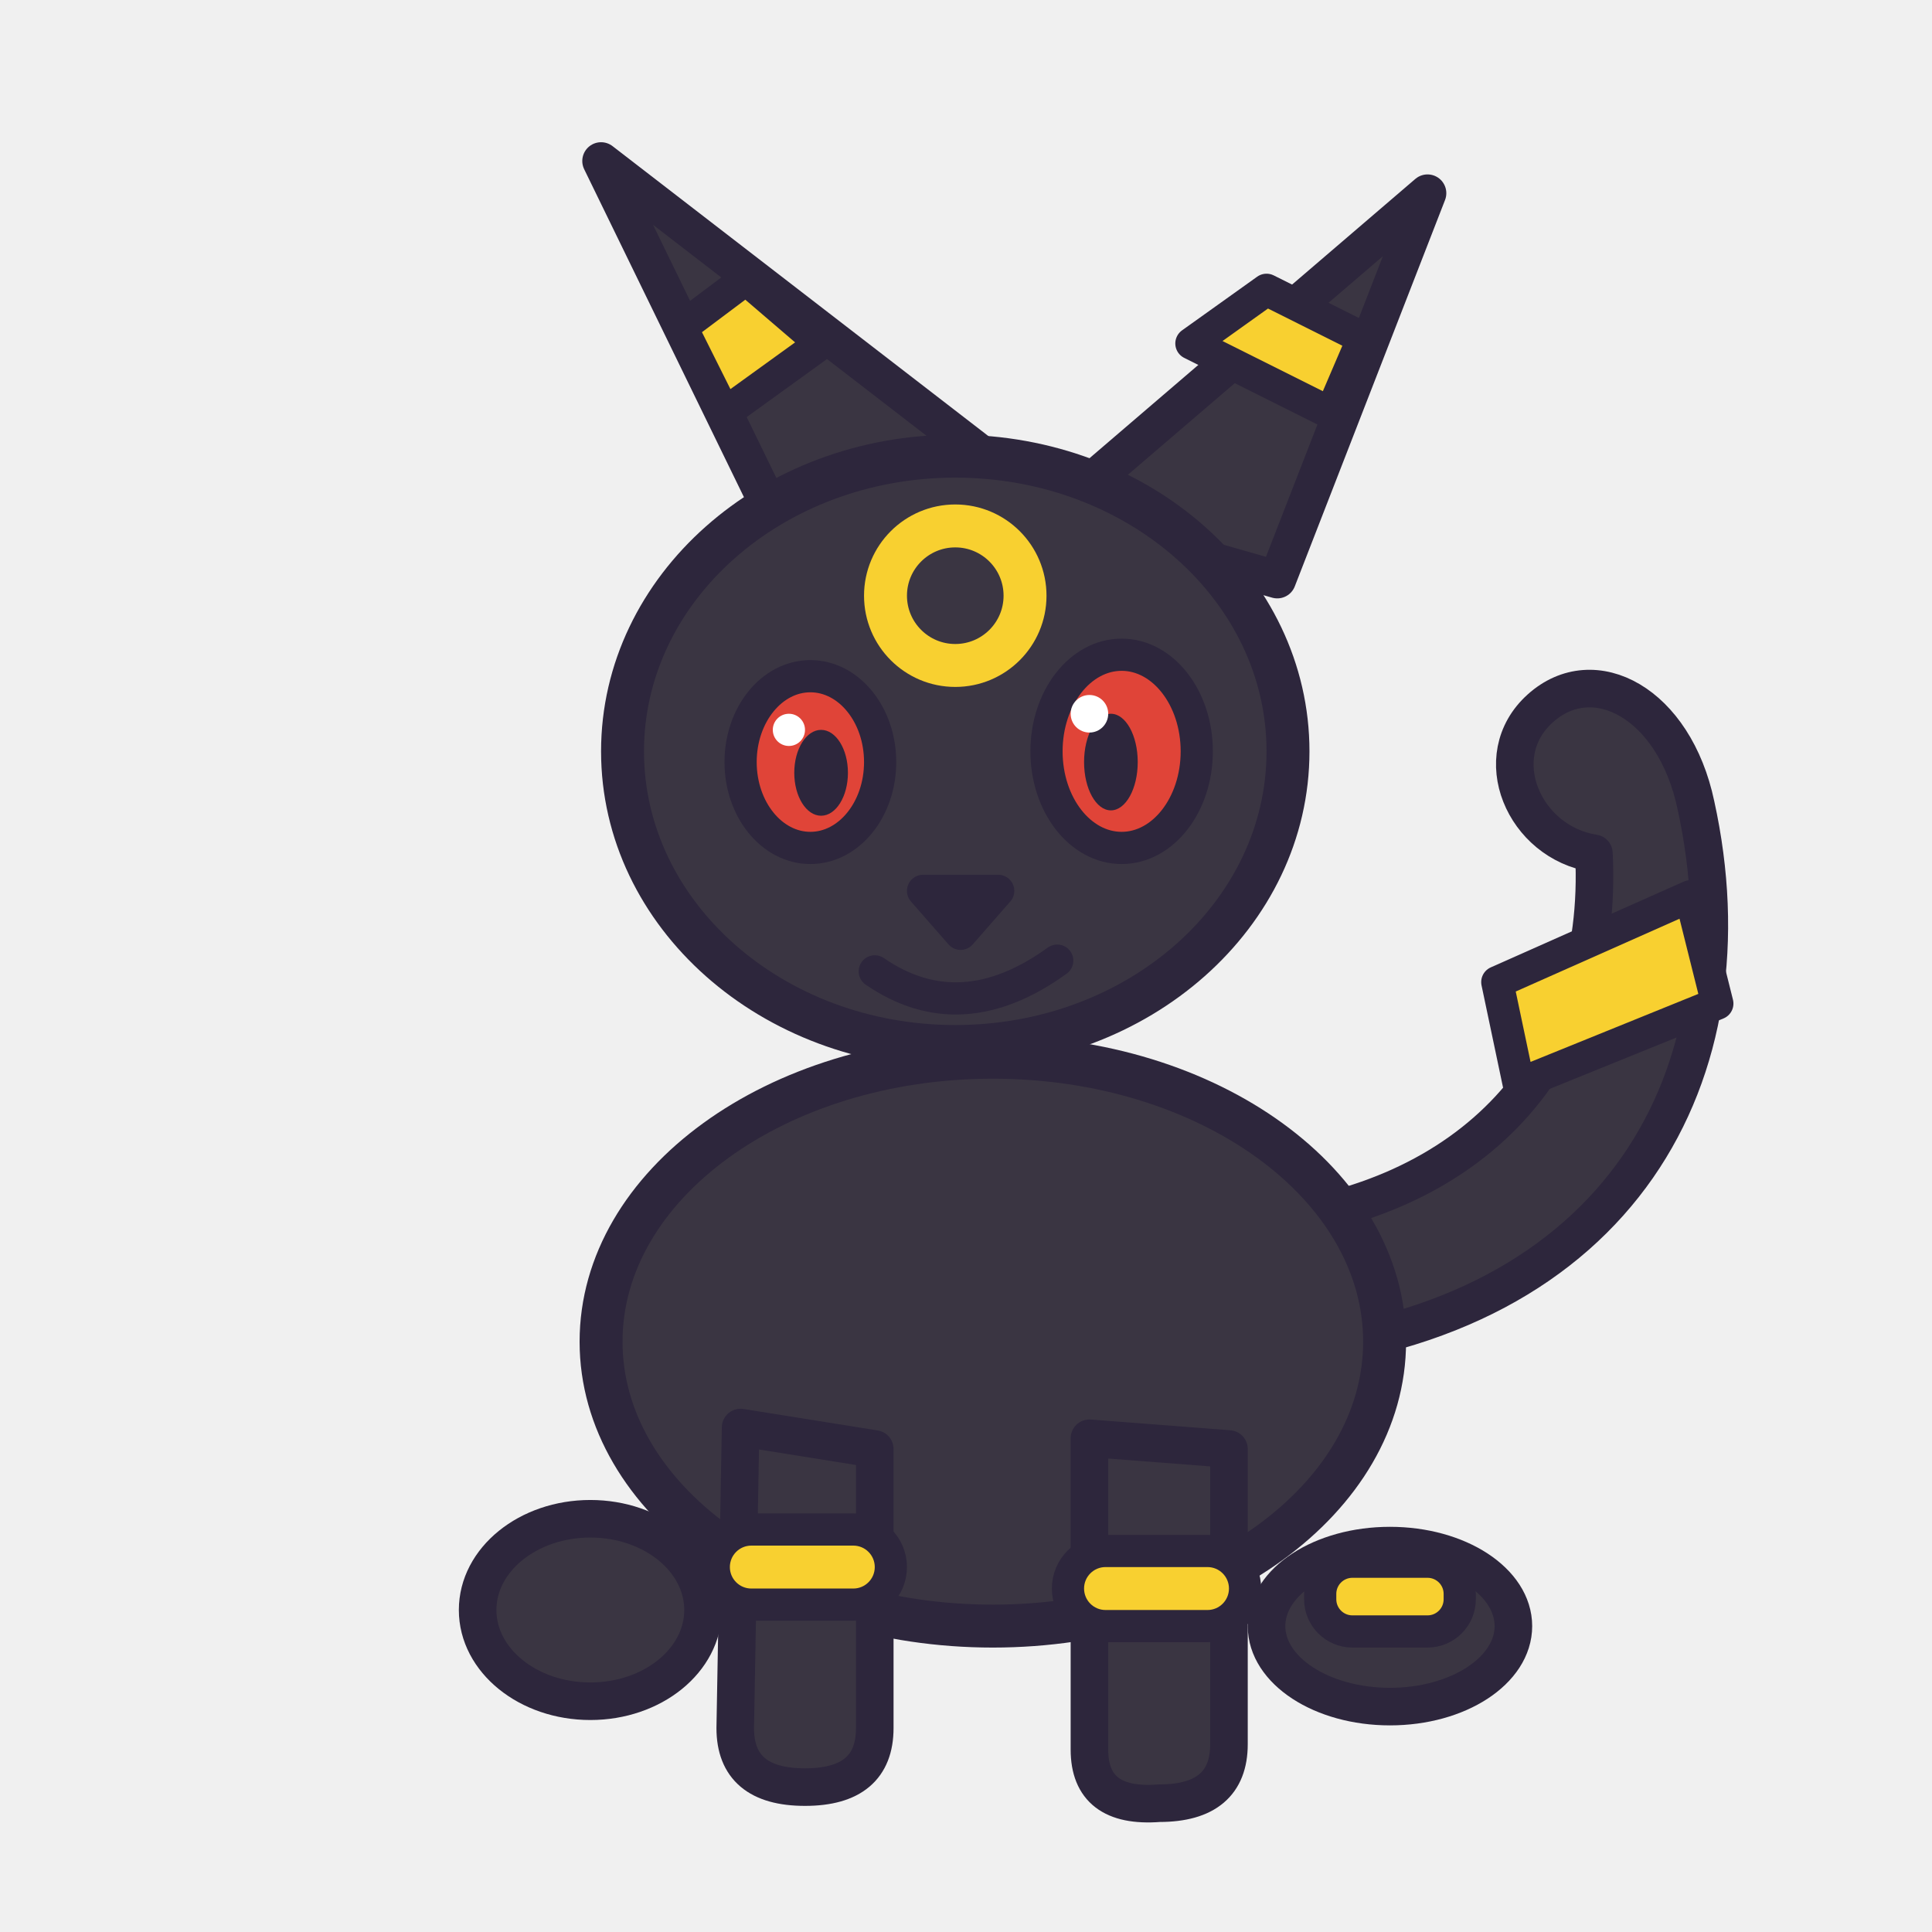
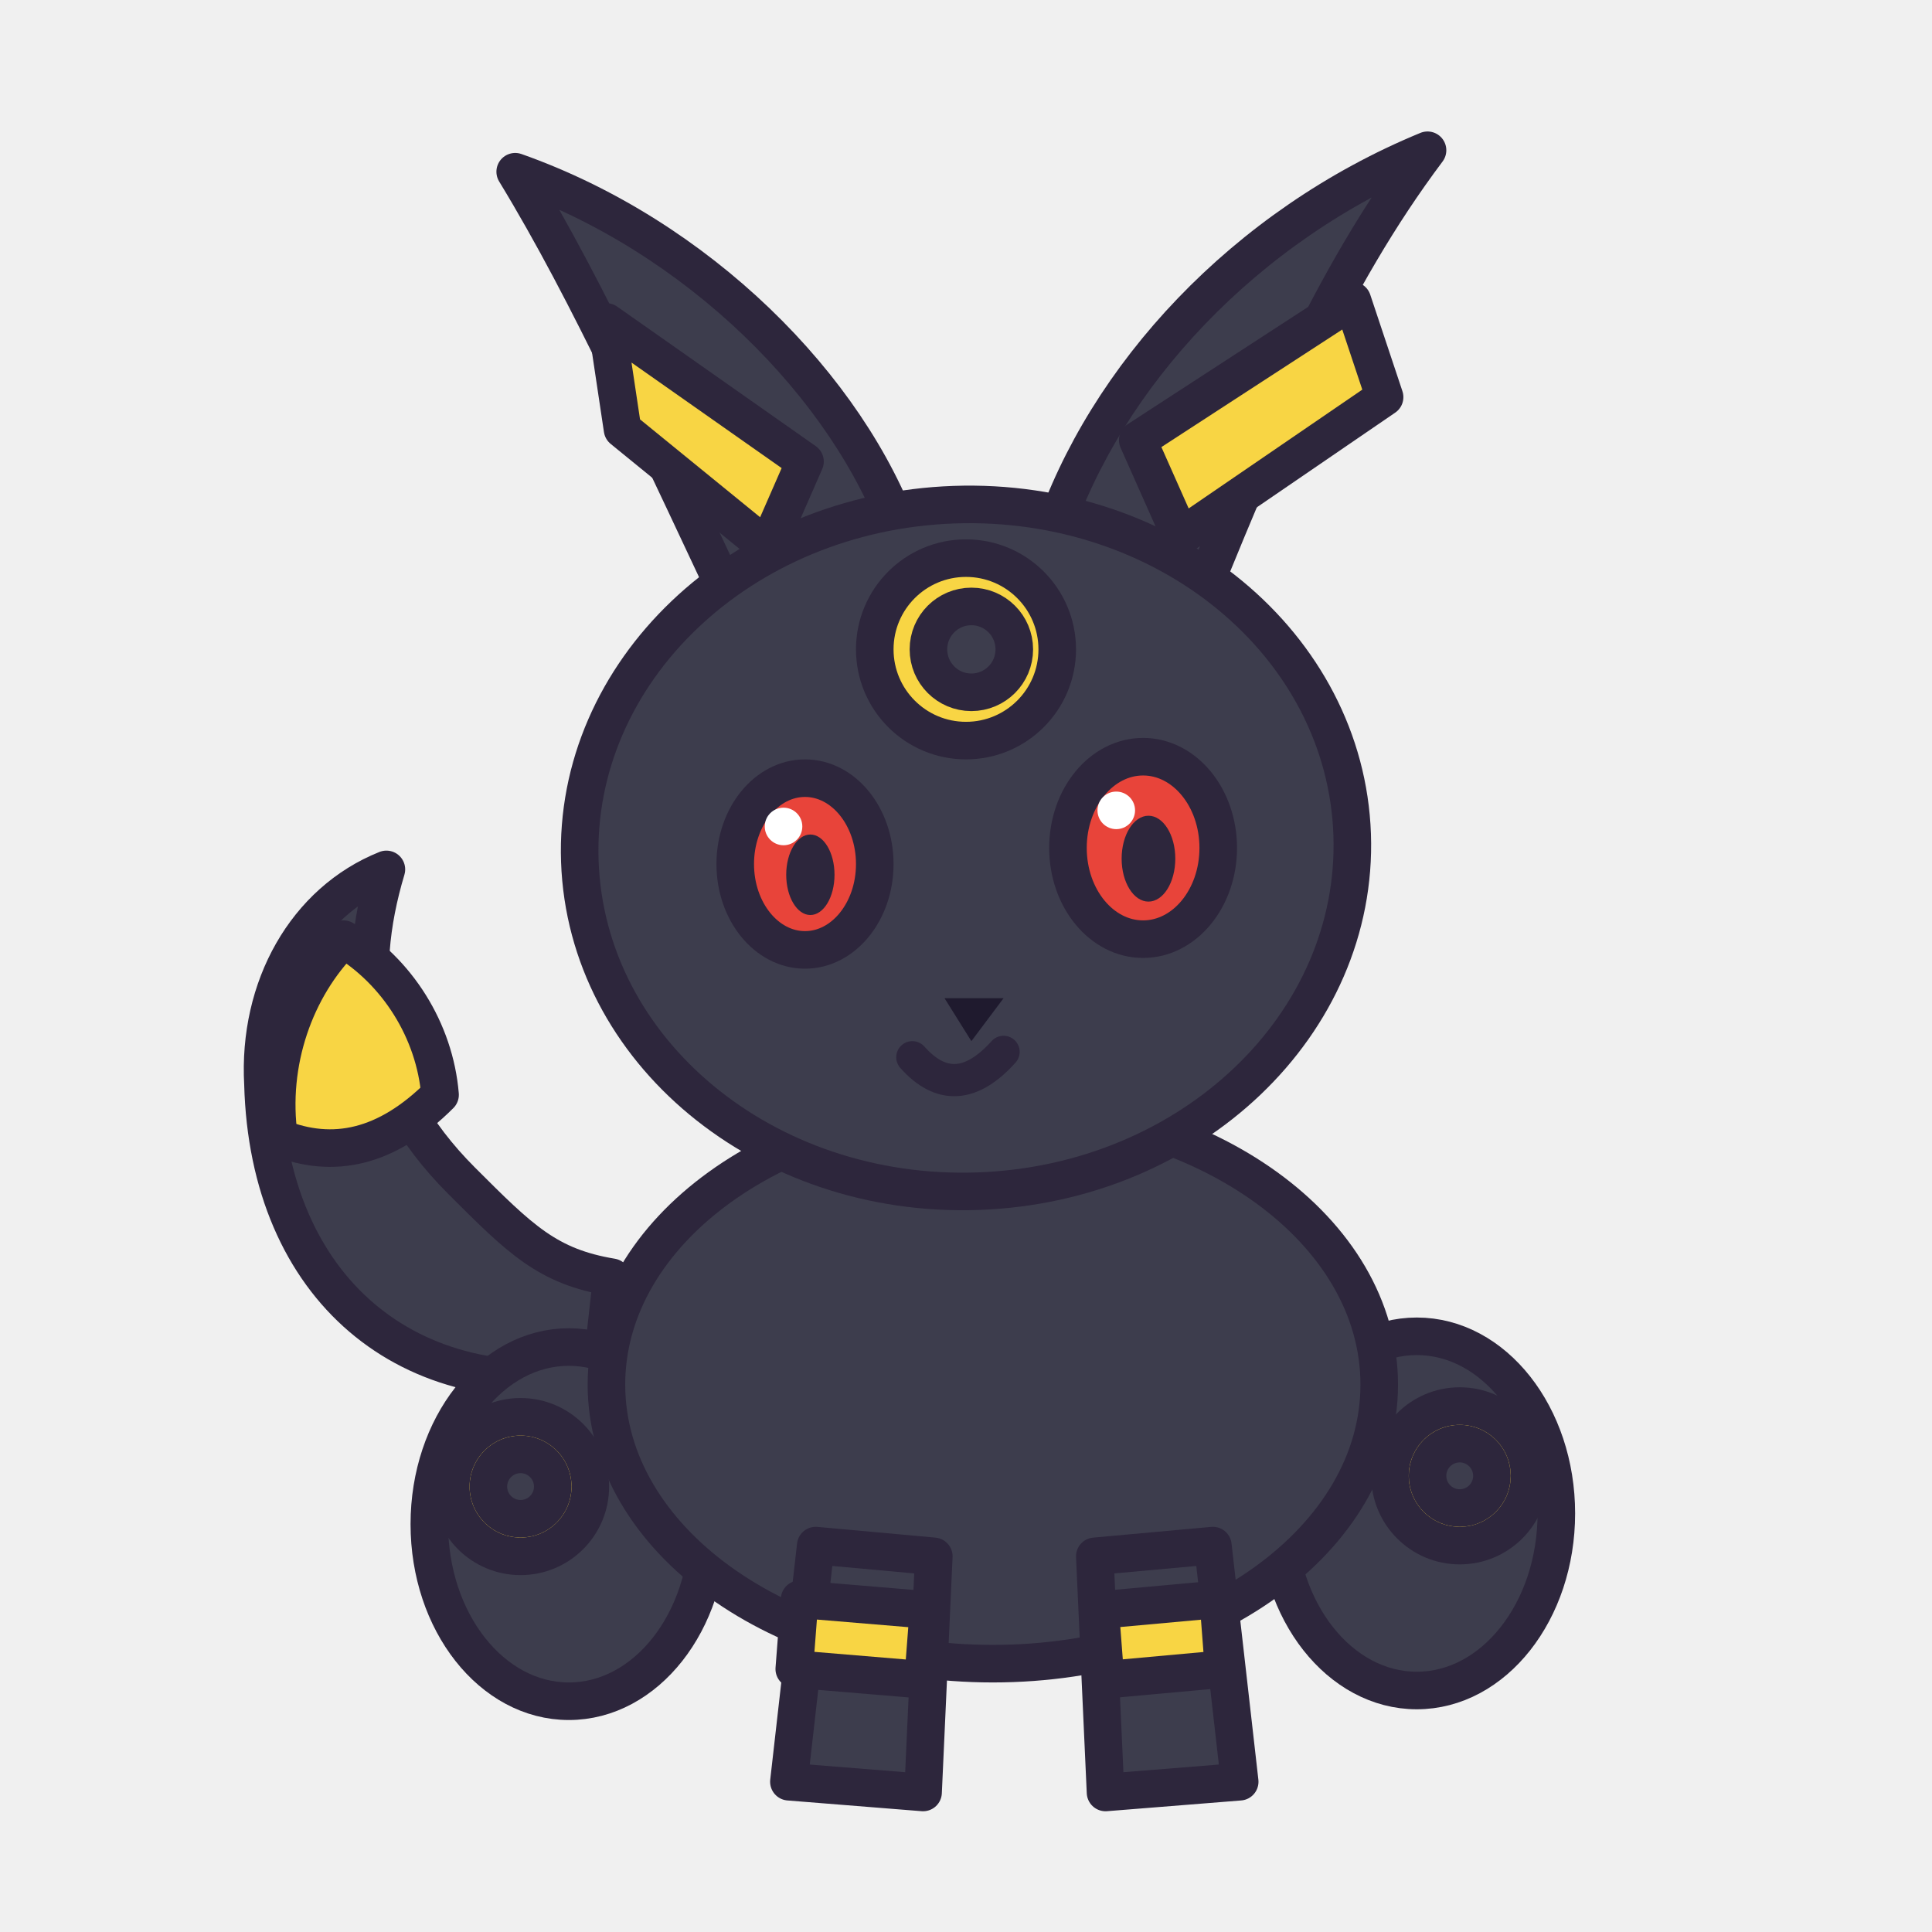
<svg xmlns="http://www.w3.org/2000/svg" viewBox="0 0 360 360">
-   <g stroke="#2d263c" stroke-linejoin="round" stroke-linecap="round">
-     <path d="M238 252 C 302 246 327 200 316 150 C 312 131 297 123 287 132 C 277 141 284 157 297 159 C 299 198 274 224 234 228 Z" fill="#3a3542" stroke-width="7" />
-     <path d="M283 202 L320 187 L315 167 L279 183 Z" fill="#f8d030" stroke-width="6" />
-     <ellipse cx="110" cy="300" rx="21" ry="17" fill="#3a3542" stroke-width="7" />
-     <ellipse cx="259" cy="303" rx="23" ry="15" fill="#3a3542" stroke-width="7" />
-     <rect x="246" y="291" width="26" height="13" rx="6" fill="#f8d030" stroke-width="6" />
-     <ellipse cx="185" cy="250" rx="73" ry="53" fill="#3a3542" stroke-width="8" />
-     <path d="M138 266 L137 322 Q137 333 150 333 Q163 333 163 322 L163 270 Z" fill="#3a3542" stroke-width="7" />
-     <path d="M203 268 L203 326 Q203 337 216 336 Q229 336 229 325 L229 270 Z" fill="#3a3542" stroke-width="7" />
-     <rect x="133" y="285" width="33" height="14" rx="7" fill="#f8d030" stroke-width="6" />
-     <rect x="199" y="289" width="33" height="14" rx="7" fill="#f8d030" stroke-width="6" />
-     <path d="M150 108 L112 30 L182 84 Z" fill="#3a3542" stroke-width="7" />
-     <path d="M127 61 L139 52 L153 64 L135 77 Z" fill="#f8d030" stroke-width="6" />
-     <path d="M196 96 L266 36 L238 108 Z" fill="#3a3542" stroke-width="7" />
-     <path d="M236 54 L254 63 L248 77 L222 64 Z" fill="#f8d030" stroke-width="6" />
-     <ellipse cx="178" cy="140" rx="62" ry="55" fill="#3a3542" stroke-width="8" />
-     <circle cx="178" cy="111" r="13" fill="none" stroke="#f8d030" stroke-width="8" />
-     <ellipse cx="151" cy="142" rx="13" ry="16" fill="#e04438" stroke-width="6" />
-     <ellipse cx="209" cy="140" rx="14" ry="18" fill="#e04438" stroke-width="6" />
-     <ellipse cx="153" cy="144" rx="5" ry="8" fill="#2d263c" stroke="none" />
-     <ellipse cx="207" cy="142" rx="5" ry="9" fill="#2d263c" stroke="none" />
-     <circle cx="147" cy="136" r="3" fill="#ffffff" stroke="none" />
-     <circle cx="203" cy="133" r="3.5" fill="#ffffff" stroke="none" />
-     <path d="M172 166 L186 166 L179 174 Z" fill="#2d263c" stroke-width="6" />
-     <path d="M163 181 Q179 192 197 179" fill="none" stroke-width="6" />
+   <g stroke="#2d263c" stroke-width="7" stroke-linejoin="round" stroke-linecap="round">
+     <path d="M112,256 C76,262 50,240 49,202 C48,184 57,168 72,162 C66,182 68,202 86,220 C97,231 102,236 114,238 Z" fill="#3d3d4d" />
+     <path d="M52,212 C50,198 55,184 64,175 C74,181 81,192 82,204 C72,214 62,216 52,212 Z" fill="#f8d544" />
+     <path d="M140,120 C122,82 110,55 96,32 C130,44 158,72 168,100 Z" fill="#3d3d4d" />
+     <path d="M113,60 L150,86 L143,102 L116,80 Z" fill="#f8d544" />
+     <path d="M220,120 C236,80 248,52 266,28 C232,42 206,70 196,100 Z" fill="#3d3d4d" />
+     <path d="M252,56 L212,82 L220,100 L258,74 Z" fill="#f8d544" />
+     <ellipse cx="106" cy="284" rx="26" ry="33" fill="#3d3d4d" />
+     <circle cx="97" cy="277" r="13" fill="#f8d544" />
+     <circle cx="97" cy="277" r="6" fill="#3d3d4d" />
+     <ellipse cx="264" cy="282" rx="26" ry="33" fill="#3d3d4d" />
+     <circle cx="272" cy="275" r="13" fill="#f8d544" />
+     <circle cx="272" cy="275" r="6" fill="#3d3d4d" />
+     <ellipse cx="185" cy="258" rx="72" ry="52" fill="#3d3d4d" />
+     <path d="M152,288 L147,332 L172,334 L174,290 Z" fill="#3d3d4d" />
+     <path d="M149,298 L173,300 L172,313 L148,311 Z" fill="#f8d544" />
+     <path d="M204,290 L206,334 L231,332 L226,288 Z" fill="#3d3d4d" />
+     <path d="M205,300 L227,298 L228,311 L206,313 Z" fill="#f8d544" />
+     <ellipse cx="180" cy="158" rx="72" ry="64" fill="#3d3d4d" transform="rotate(-2 180 158)" />
+     <circle cx="180" cy="121" r="17" fill="#f8d544" />
+     <circle cx="181" cy="121" r="8" fill="#3d3d4d" />
+     <ellipse cx="150" cy="161" rx="13" ry="16" fill="#e8443a" />
+     <ellipse cx="213" cy="158" rx="14" ry="17" fill="#e8443a" />
+     <path d="M170,197 Q178,206 187,196" fill="none" stroke-width="6" />
  </g>
+   <ellipse cx="151" cy="163" rx="4.5" ry="7.5" fill="#2d263c" />
+   <ellipse cx="214" cy="160" rx="5" ry="8" fill="#2d263c" />
+   <circle cx="146" cy="154" r="3.5" fill="#ffffff" />
+   <circle cx="208" cy="151" r="3.5" fill="#ffffff" />
+   <path d="M176,186 L187,186 L181,194 Z" fill="#1f1a2e" />
</svg>
